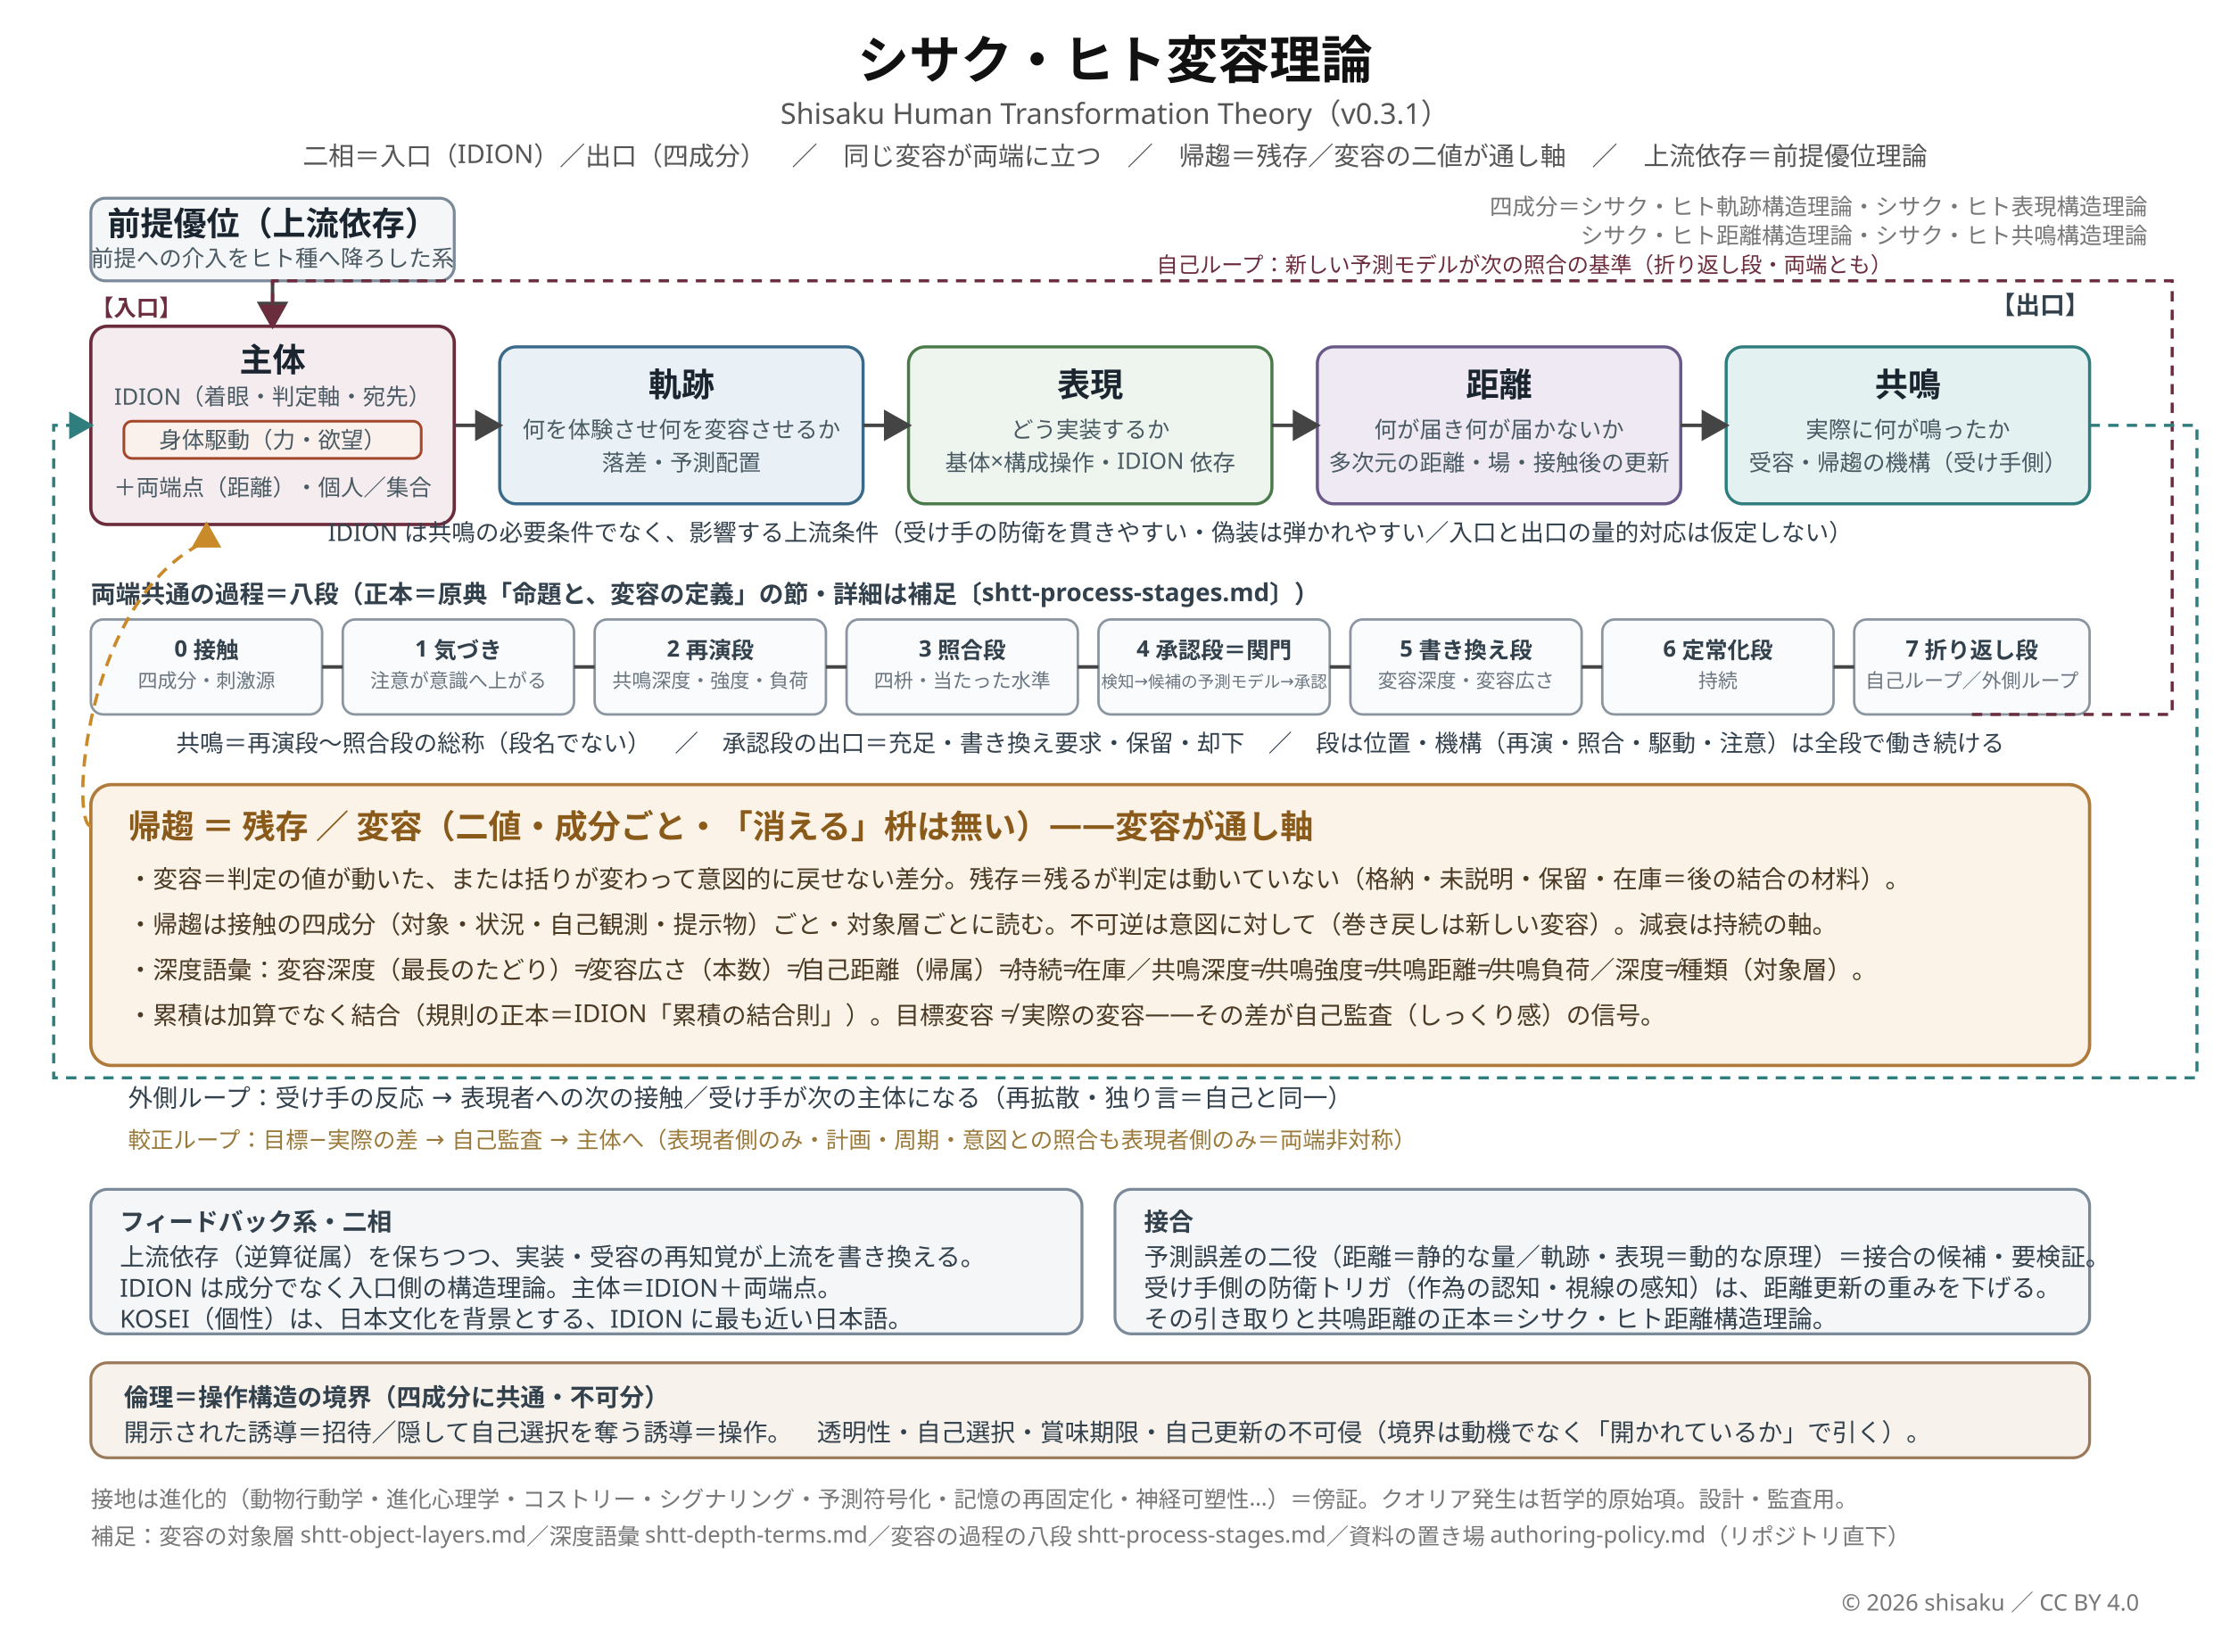
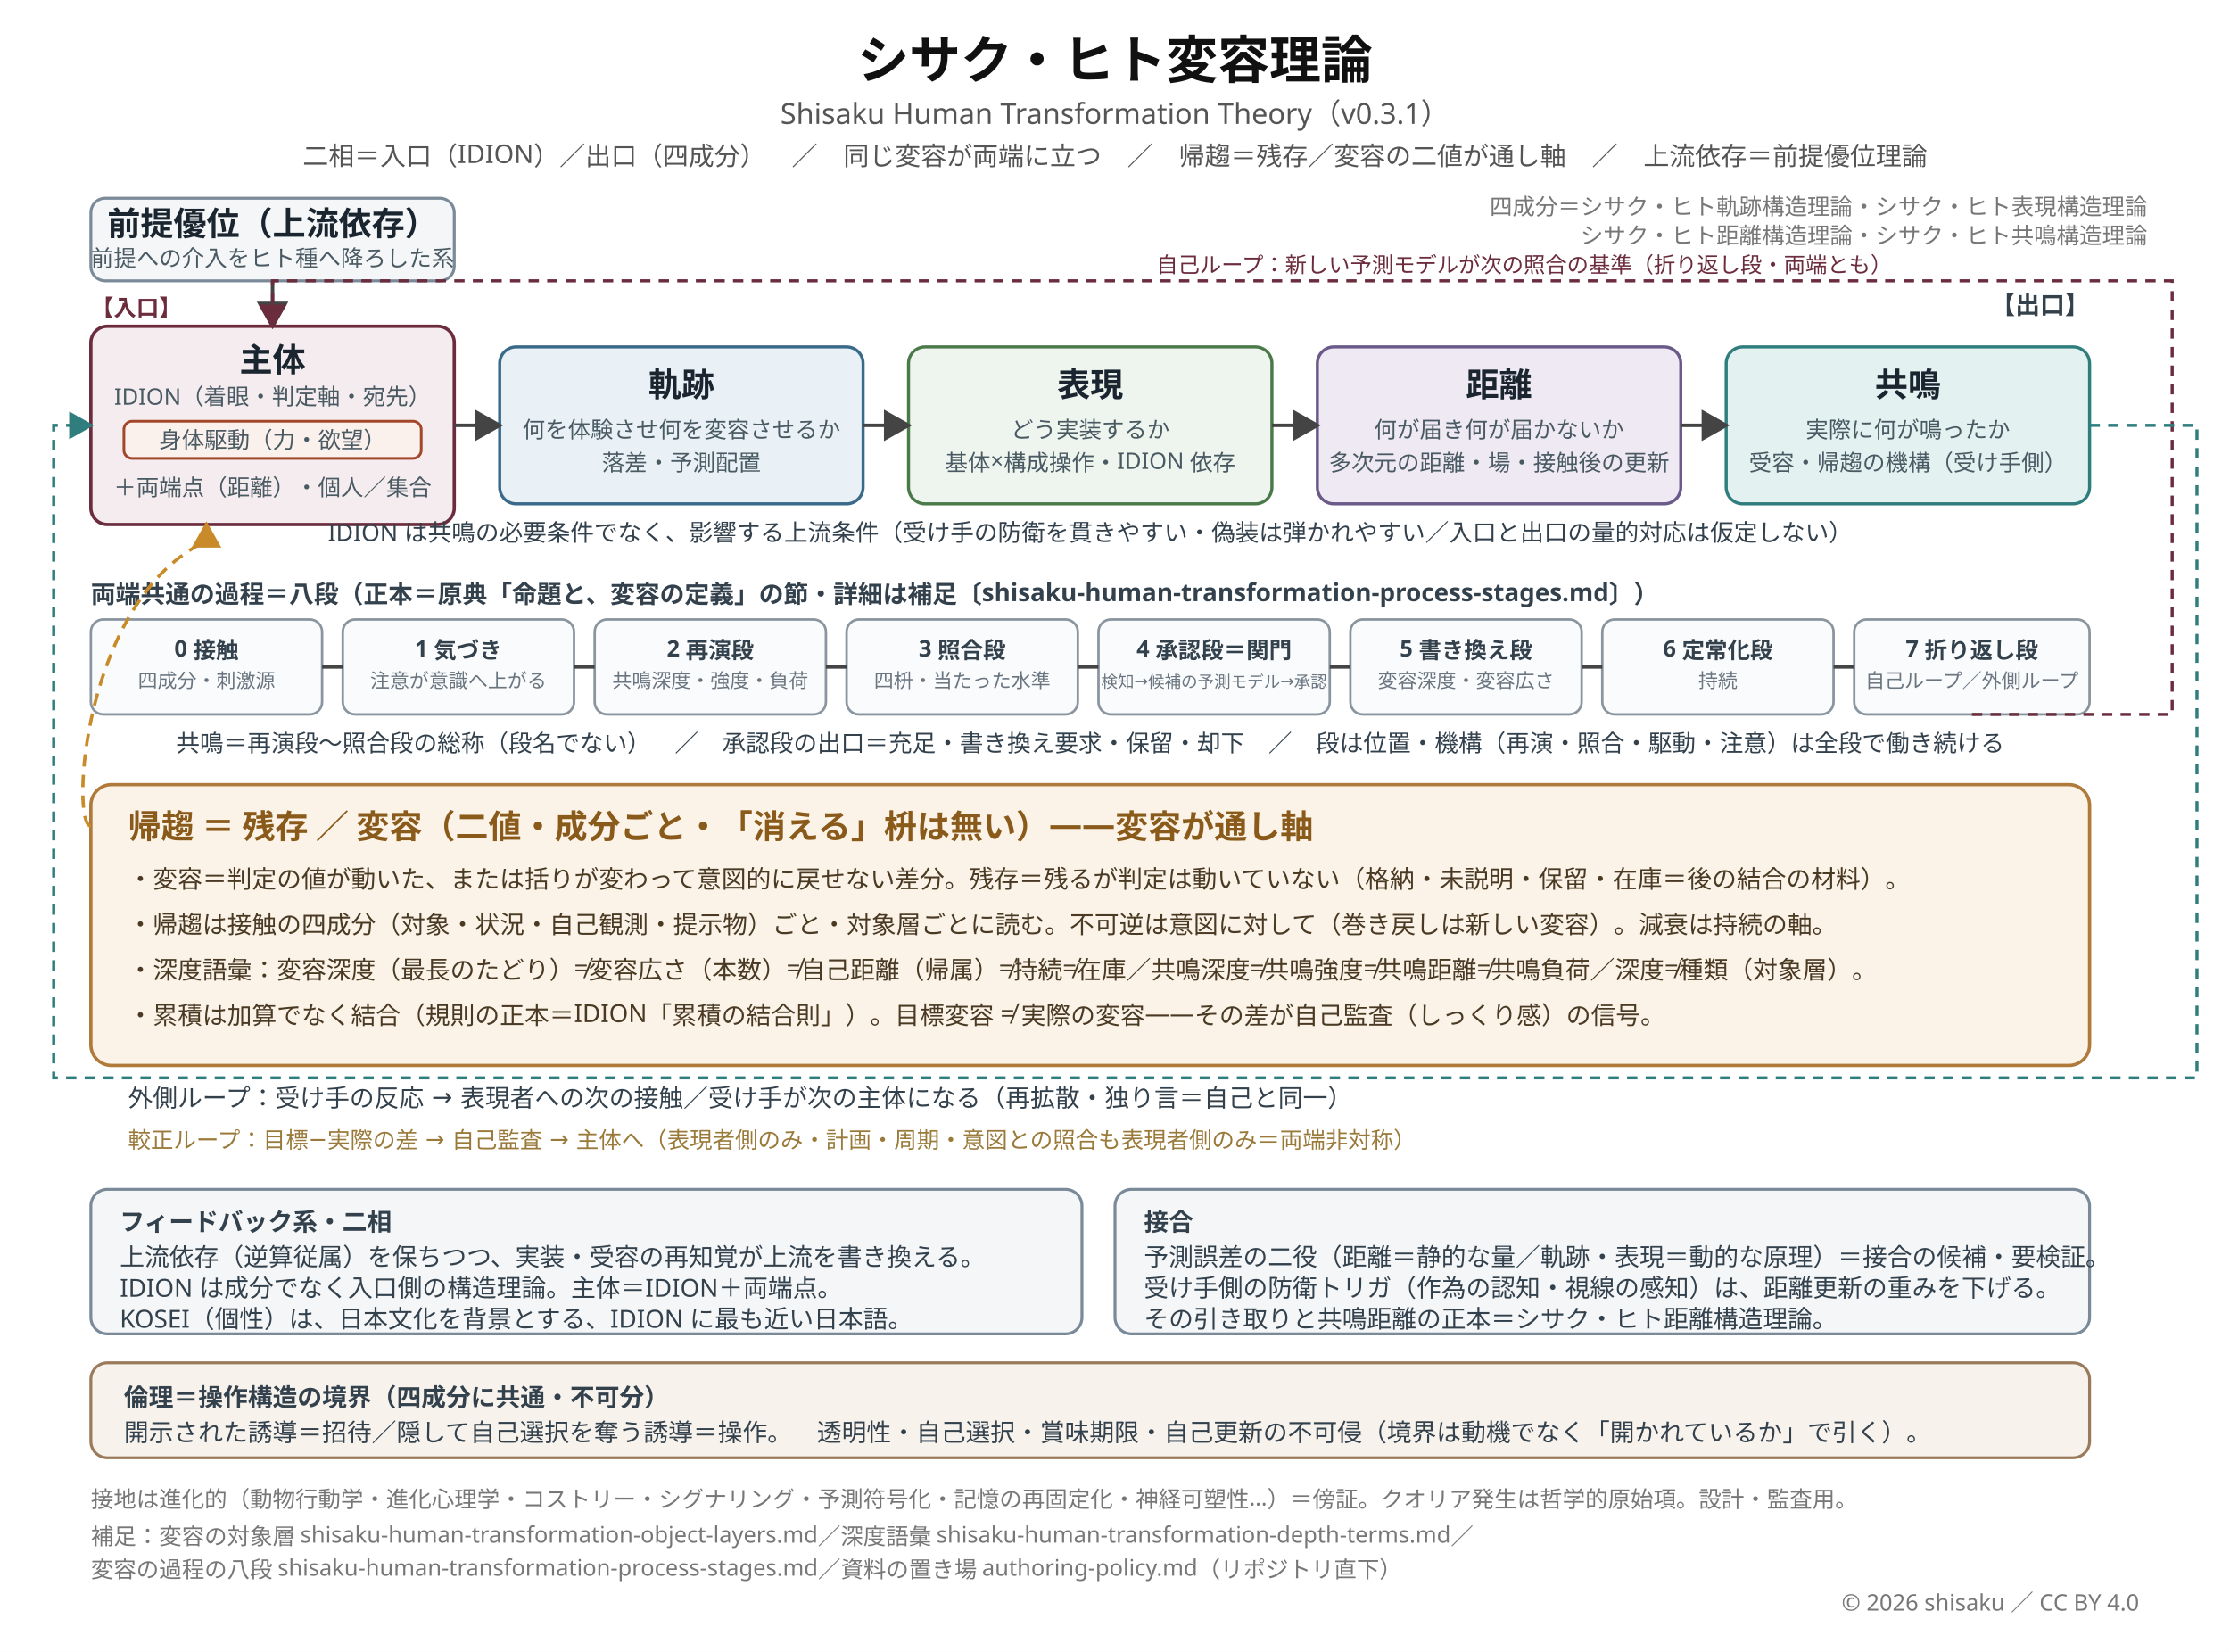
<svg xmlns="http://www.w3.org/2000/svg" viewBox="0 0 1080 800" font-family="'Hiragino Sans','Noto Sans JP','Yu Gothic',sans-serif">
  <defs>
    <marker id="arrow" markerWidth="9" markerHeight="9" refX="7" refY="4.5" orient="auto">
      <path d="M0,0 L8,4.5 L0,9 Z" fill="#444" />
    </marker>
    <marker id="arrowAmber" markerWidth="9" markerHeight="9" refX="7" refY="4.5" orient="auto">
      <path d="M0,0 L8,4.5 L0,9 Z" fill="#c98a2a" />
    </marker>
    <marker id="arrowDash" markerWidth="9" markerHeight="9" refX="7" refY="4.5" orient="auto">
      <path d="M0,0 L8,4.5 L0,9 Z" fill="#8a95a0" />
    </marker>
    <marker id="arrowIdion" markerWidth="9" markerHeight="9" refX="7" refY="4.5" orient="auto">
      <path d="M0,0 L8,4.5 L0,9 Z" fill="#6b2d3e" />
    </marker>
    <marker id="arrowKyo" markerWidth="9" markerHeight="9" refX="7" refY="4.5" orient="auto">
      <path d="M0,0 L8,4.5 L0,9 Z" fill="#2f7d7d" />
    </marker>
    <style>
      .bg{fill:#ffffff}
      .title{fill:#111;font-weight:700}
      .sub{fill:#555}
      .foot{fill:#777;font-size:11px}
      .footR{fill:#777;font-size:11px;text-anchor:end}
      .c-traj{stroke:#3a6a8a;fill:#e9f1f7;stroke-width:1.5}
      .c-expr{stroke:#4a7a4a;fill:#eef5ee;stroke-width:1.5}
      .c-dist{stroke:#6a5a8a;fill:#efe9f4;stroke-width:1.5}
      .c-kyo{stroke:#2f7d7d;fill:#e3f1f1;stroke-width:1.5}
      .c-trans{stroke:#b07a3a;fill:#fbf3e8;stroke-width:1.6}
      .c-idion{stroke:#6b2d3e;fill:#f5ecef;stroke-width:1.6}
      .c-drive{stroke:#a3472a;fill:#faf0ec;stroke-width:1.3}
      .c-prem{stroke:#7a8a99;fill:#f4f6f8;stroke-width:1.4}
      .c-eth{stroke:#9a7a5a;fill:#f7f2ec;stroke-width:1.4}
      .c-stage{stroke:#8a95a0;fill:#fafbfc;stroke-width:1.2}
      .nlbl{fill:#1a2530;font-size:16px;text-anchor:middle;font-weight:700}
      .nsub{fill:#4a5a63;font-size:11px;text-anchor:middle}
      .ann{fill:#33414d;font-size:12px}
      .annC{fill:#33414d;font-size:11.5px;text-anchor:middle}
      .stg{fill:#33414d;font-size:11px;text-anchor:middle;font-weight:700}
      .stgs{fill:#6a7580;font-size:9.5px;text-anchor:middle}
      .transh{fill:#8a5a1a;font-size:16px;font-weight:700}
      .transb{fill:#4a3a24;font-size:12px}
      .amber{fill:#9a7a3a}
      .idn{fill:#6b2d3e}
      .flow{stroke:#444;stroke-width:1.7;fill:none}
      .fb{stroke:#c98a2a;stroke-width:1.6;fill:none;stroke-dasharray:6 4}
      .loopI{stroke:#6b2d3e;stroke-width:1.5;fill:none;stroke-dasharray:5 4}
      .loopK{stroke:#2f7d7d;stroke-width:1.5;fill:none;stroke-dasharray:5 4}
      .dash{stroke:#8a95a0;stroke-width:1.3;fill:none;stroke-dasharray:5 4}
    </style>
  </defs>
  <rect class="bg" x="0" y="0" width="1080" height="800" />
  <text class="title" x="540" y="38" font-size="25" text-anchor="middle">シサク・ヒト変容理論</text>
  <text class="sub" x="540" y="60" font-size="14" text-anchor="middle">Shisaku Human Transformation Theory（v0.3.1）</text>
  <text class="sub" x="540" y="80" font-size="12.5" text-anchor="middle">二相＝入口（IDION）／出口（四成分）　／　同じ変容が両端に立つ　／　帰趨＝残存／変容の二値が通し軸　／　上流依存＝前提優位理論</text>
  <text class="footR" x="1040" y="104">四成分＝シサク・ヒト軌跡構造理論・シサク・ヒト表現構造理論</text>
  <text class="footR" x="1040" y="118">シサク・ヒト距離構造理論・シサク・ヒト共鳴構造理論</text>
  <rect class="c-prem" x="44" y="96" width="176" height="40" rx="7" />
  <text class="nlbl" x="132" y="114" font-size="13">前提優位（上流依存）</text>
  <text class="nsub" x="132" y="129" font-size="10">前提への介入をヒト種へ降ろした系</text>
  <path class="flow" d="M132,136 L132,158" marker-end="url(#arrow)" />
  <text class="idn" x="44" y="153" font-size="11" font-weight="700">【入口】</text>
  <text class="ann" x="1012" y="152" font-size="11" font-weight="700" fill="#2f7d7d" text-anchor="end">【出口】</text>
  <rect class="c-idion" x="44" y="158" width="176" height="96" rx="8" />
  <text class="nlbl" x="132" y="180" fill="#6b2d3e">主体</text>
  <text class="nsub" x="132" y="196" fill="#6b2d3e">IDION（着眼・判定軸・宛先）</text>
  <rect class="c-drive" x="60" y="204" width="144" height="18" rx="4" />
  <text class="nsub" x="132" y="217" fill="#a3472a" font-size="10">身体駆動（力・欲望）</text>
  <text class="nsub" x="132" y="240" fill="#5b6b7a" font-size="10">＋両端点（距離）・個人／集合</text>
  <rect class="c-traj" x="242" y="168" width="176" height="76" rx="8" />
  <text class="nlbl" x="330" y="192">軌跡</text>
  <text class="nsub" x="330" y="212">何を体験させ何を変容させるか</text>
  <text class="nsub" x="330" y="228" fill="#3a6a8a">落差・予測配置</text>
  <rect class="c-expr" x="440" y="168" width="176" height="76" rx="8" />
  <text class="nlbl" x="528" y="192">表現</text>
  <text class="nsub" x="528" y="212">どう実装するか</text>
  <text class="nsub" x="528" y="228" fill="#4a7a4a">基体×構成操作・IDION 依存</text>
  <rect class="c-dist" x="638" y="168" width="176" height="76" rx="8" />
  <text class="nlbl" x="726" y="192">距離</text>
  <text class="nsub" x="726" y="212">何が届き何が届かないか</text>
  <text class="nsub" x="726" y="228" fill="#6a5a8a">多次元の距離・場・接触後の更新</text>
  <rect class="c-kyo" x="836" y="168" width="176" height="76" rx="8" />
  <text class="nlbl" x="924" y="192">共鳴</text>
  <text class="nsub" x="924" y="212">実際に何が鳴ったか</text>
  <text class="nsub" x="924" y="228" fill="#2f7d7d">受容・帰趨の機構（受け手側）</text>
  <path class="flow" d="M220,206 L242,206" marker-end="url(#arrow)" />
  <path class="flow" d="M418,206 L440,206" marker-end="url(#arrow)" />
  <path class="flow" d="M616,206 L638,206" marker-end="url(#arrow)" />
  <path class="flow" d="M814,206 L836,206" marker-end="url(#arrow)" />
  <text class="annC" x="528" y="262" font-size="10.5" fill="#6b2d3e">IDION は共鳴の必要条件でなく、影響する上流条件（受け手の防衛を貫きやすい・偽装は弾かれやすい／入口と出口の量的対応は仮定しない）</text>
-   <text class="ann" x="44" y="292" font-weight="700" fill="#3a4a55">両端共通の過程＝八段（正本＝原典「命題と、変容の定義」の節・詳細は補足〔shtt-process-stages.md〕）</text>
+   <text class="ann" x="44" y="292" font-weight="700" fill="#3a4a55">両端共通の過程＝八段（正本＝原典「命題と、変容の定義」の節・詳細は補足〔shisaku-human-transformation-process-stages.md〕）</text>
  <g>
    <rect class="c-stage" x="44" y="300" width="112" height="46" rx="6" />
    <text class="stg" x="100" y="318">0 接触</text>
    <text class="stgs" x="100" y="333">四成分・刺激源</text>
    <rect class="c-stage" x="166" y="300" width="112" height="46" rx="6" />
    <text class="stg" x="222" y="318">1 気づき</text>
    <text class="stgs" x="222" y="333">注意が意識へ上がる</text>
    <rect class="c-stage" x="288" y="300" width="112" height="46" rx="6" stroke="#2f7d7d" />
    <text class="stg" x="344" y="318">2 再演段</text>
    <text class="stgs" x="344" y="333">共鳴深度・強度・負荷</text>
    <rect class="c-stage" x="410" y="300" width="112" height="46" rx="6" stroke="#2f7d7d" />
    <text class="stg" x="466" y="318">3 照合段</text>
    <text class="stgs" x="466" y="333">四枡・当たった水準</text>
    <rect class="c-stage" x="532" y="300" width="112" height="46" rx="6" stroke="#a3472a" stroke-width="1.8" />
    <text class="stg" x="588" y="318" fill="#a3472a">4 承認段＝関門</text>
    <text class="stgs" x="588" y="333" style="font-size:8px">検知→候補の予測モデル→承認</text>
    <rect class="c-stage" x="654" y="300" width="112" height="46" rx="6" stroke="#b07a3a" />
    <text class="stg" x="710" y="318">5 書き換え段</text>
    <text class="stgs" x="710" y="333">変容深度・変容広さ</text>
    <rect class="c-stage" x="776" y="300" width="112" height="46" rx="6" stroke="#b07a3a" />
    <text class="stg" x="832" y="318">6 定常化段</text>
    <text class="stgs" x="832" y="333">持続</text>
    <rect class="c-stage" x="898" y="300" width="114" height="46" rx="6" />
    <text class="stg" x="955" y="318">7 折り返し段</text>
    <text class="stgs" x="955" y="333">自己ループ／外側ループ</text>
  </g>
  <path class="flow" d="M156,323 L166,323" />
  <path class="flow" d="M278,323 L288,323" />
  <path class="flow" d="M400,323 L410,323" />
  <path class="flow" d="M522,323 L532,323" />
  <path class="flow" d="M644,323 L654,323" />
  <path class="flow" d="M766,323 L776,323" />
  <path class="flow" d="M888,323 L898,323" />
  <text class="annC" x="528" y="364" font-size="10.5">共鳴＝再演段〜照合段の総称（段名でない）　／　承認段の出口＝充足・書き換え要求・保留・却下　／　段は位置・機構（再演・照合・駆動・注意）は全段で働き続ける</text>
  <rect class="c-trans" x="44" y="380" width="968" height="136" rx="10" />
  <text class="transh" x="62" y="406">帰趨 ＝ 残存 ／ 変容（二値・成分ごと・「消える」枡は無い）——変容が通し軸</text>
  <text class="transb" x="62" y="430">・変容＝判定の値が動いた、または括りが変わって意図的に戻せない差分。残存＝残るが判定は動いていない（格納・未説明・保留・在庫＝後の結合の材料）。</text>
  <text class="transb" x="62" y="452">・帰趨は接触の四成分（対象・状況・自己観測・提示物）ごと・対象層ごとに読む。不可逆は意図に対して（巻き戻しは新しい変容）。減衰は持続の軸。</text>
  <text class="transb" x="62" y="474">・深度語彙：変容深度（最長のたどり）≠変容広さ（本数）≠自己距離（帰属）≠持続≠在庫／共鳴深度≠共鳴強度≠共鳴距離≠共鳴負荷／深度≠種類（対象層）。</text>
  <text class="transb" x="62" y="496" fill="#7a5a2a">・累積は加算でなく結合（規則の正本＝IDION「累積の結合則」）。目標変容 ≠ 実際の変容——その差が自己監査（しっくり感）の信号。</text>
  <path class="loopI" d="M955,346 L1052,346 L1052,136 L132,136 L132,158" marker-end="url(#arrowIdion)" />
  <text class="idn" x="560" y="132" font-size="10.5">自己ループ：新しい予測モデルが次の照合の基準（折り返し段・両端とも）</text>
  <path class="loopK" d="M1012,206 L1064,206 L1064,522 L26,522 L26,206 L44,206" marker-end="url(#arrowKyo)" />
  <text class="ann" x="62" y="536" font-size="11" fill="#2f7d7d">外側ループ：受け手の反応 → 表現者への次の接触／受け手が次の主体になる（再拡散・独り言＝自己と同一）</text>
  <path class="fb" d="M44,400 C34,400 40,290 100,262 L100,254" marker-end="url(#arrowAmber)" />
  <text class="amber" x="62" y="556" font-size="11">較正ループ：目標−実際の差 → 自己監査 → 主体へ（表現者側のみ・計画・周期・意図との照合も表現者側のみ＝両端非対称）</text>
  <rect class="c-prem" x="44" y="576" width="480" height="70" rx="8" />
  <text class="ann" x="58" y="596" font-weight="700" fill="#3a4a55">フィードバック系・二相</text>
  <text class="ann" x="58" y="613" font-size="11">上流依存（逆算従属）を保ちつつ、実装・受容の再知覚が上流を書き換える。</text>
  <text class="ann" x="58" y="628" font-size="11">IDION は成分でなく入口側の構造理論。主体＝IDION＋両端点。</text>
  <text class="ann" x="58" y="643" font-size="11">KOSEI（個性）は、日本文化を背景とする、IDION に最も近い日本語。</text>
  <rect class="c-prem" x="540" y="576" width="472" height="70" rx="8" />
  <text class="ann" x="554" y="596" font-weight="700" fill="#3a4a55">接合</text>
  <text class="ann" x="554" y="613" font-size="11">予測誤差の二役（距離＝静的な量／軌跡・表現＝動的な原理）＝接合の候補・要検証。</text>
  <text class="ann" x="554" y="628" font-size="11">受け手側の防衛トリガ（作為の認知・視線の感知）は、距離更新の重みを下げる。</text>
  <text class="ann" x="554" y="643" font-size="11">その引き取りと共鳴距離の正本＝シサク・ヒト距離構造理論。</text>
  <rect class="c-eth" x="44" y="660" width="968" height="46" rx="8" />
  <text class="ann" x="60" y="681" font-size="12.5" font-weight="700" fill="#7a5a3a">倫理＝操作構造の境界（四成分に共通・不可分）</text>
  <text class="ann" x="60" y="698" font-size="11.5">開示された誘導＝招待／隠して自己選択を奪う誘導＝操作。　透明性・自己選択・賞味期限・自己更新の不可侵（境界は動機でなく「開かれているか」で引く）。</text>
  <text class="foot" x="44" y="730">接地は進化的（動物行動学・進化心理学・コストリー・シグナリング・予測符号化・記憶の再固定化・神経可塑性…）＝傍証。クオリア発生は哲学的原始項。設計・監査用。</text>
-   <text class="foot" x="44" y="748">補足：変容の対象層 shtt-object-layers.md／深度語彙 shtt-depth-terms.md／変容の過程の八段 shtt-process-stages.md／資料の置き場 authoring-policy.md（リポジトリ直下）</text>
+   <text class="foot" x="44" y="748">補足：変容の対象層 shisaku-human-transformation-object-layers.md／深度語彙 shisaku-human-transformation-depth-terms.md／</text>
+   <text class="foot" x="44" y="764">変容の過程の八段 shisaku-human-transformation-process-stages.md／資料の置き場 authoring-policy.md（リポジトリ直下）</text>
  <text class="footR" x="1036" y="780">© 2026 shisaku ／ CC BY 4.0</text>
</svg>
